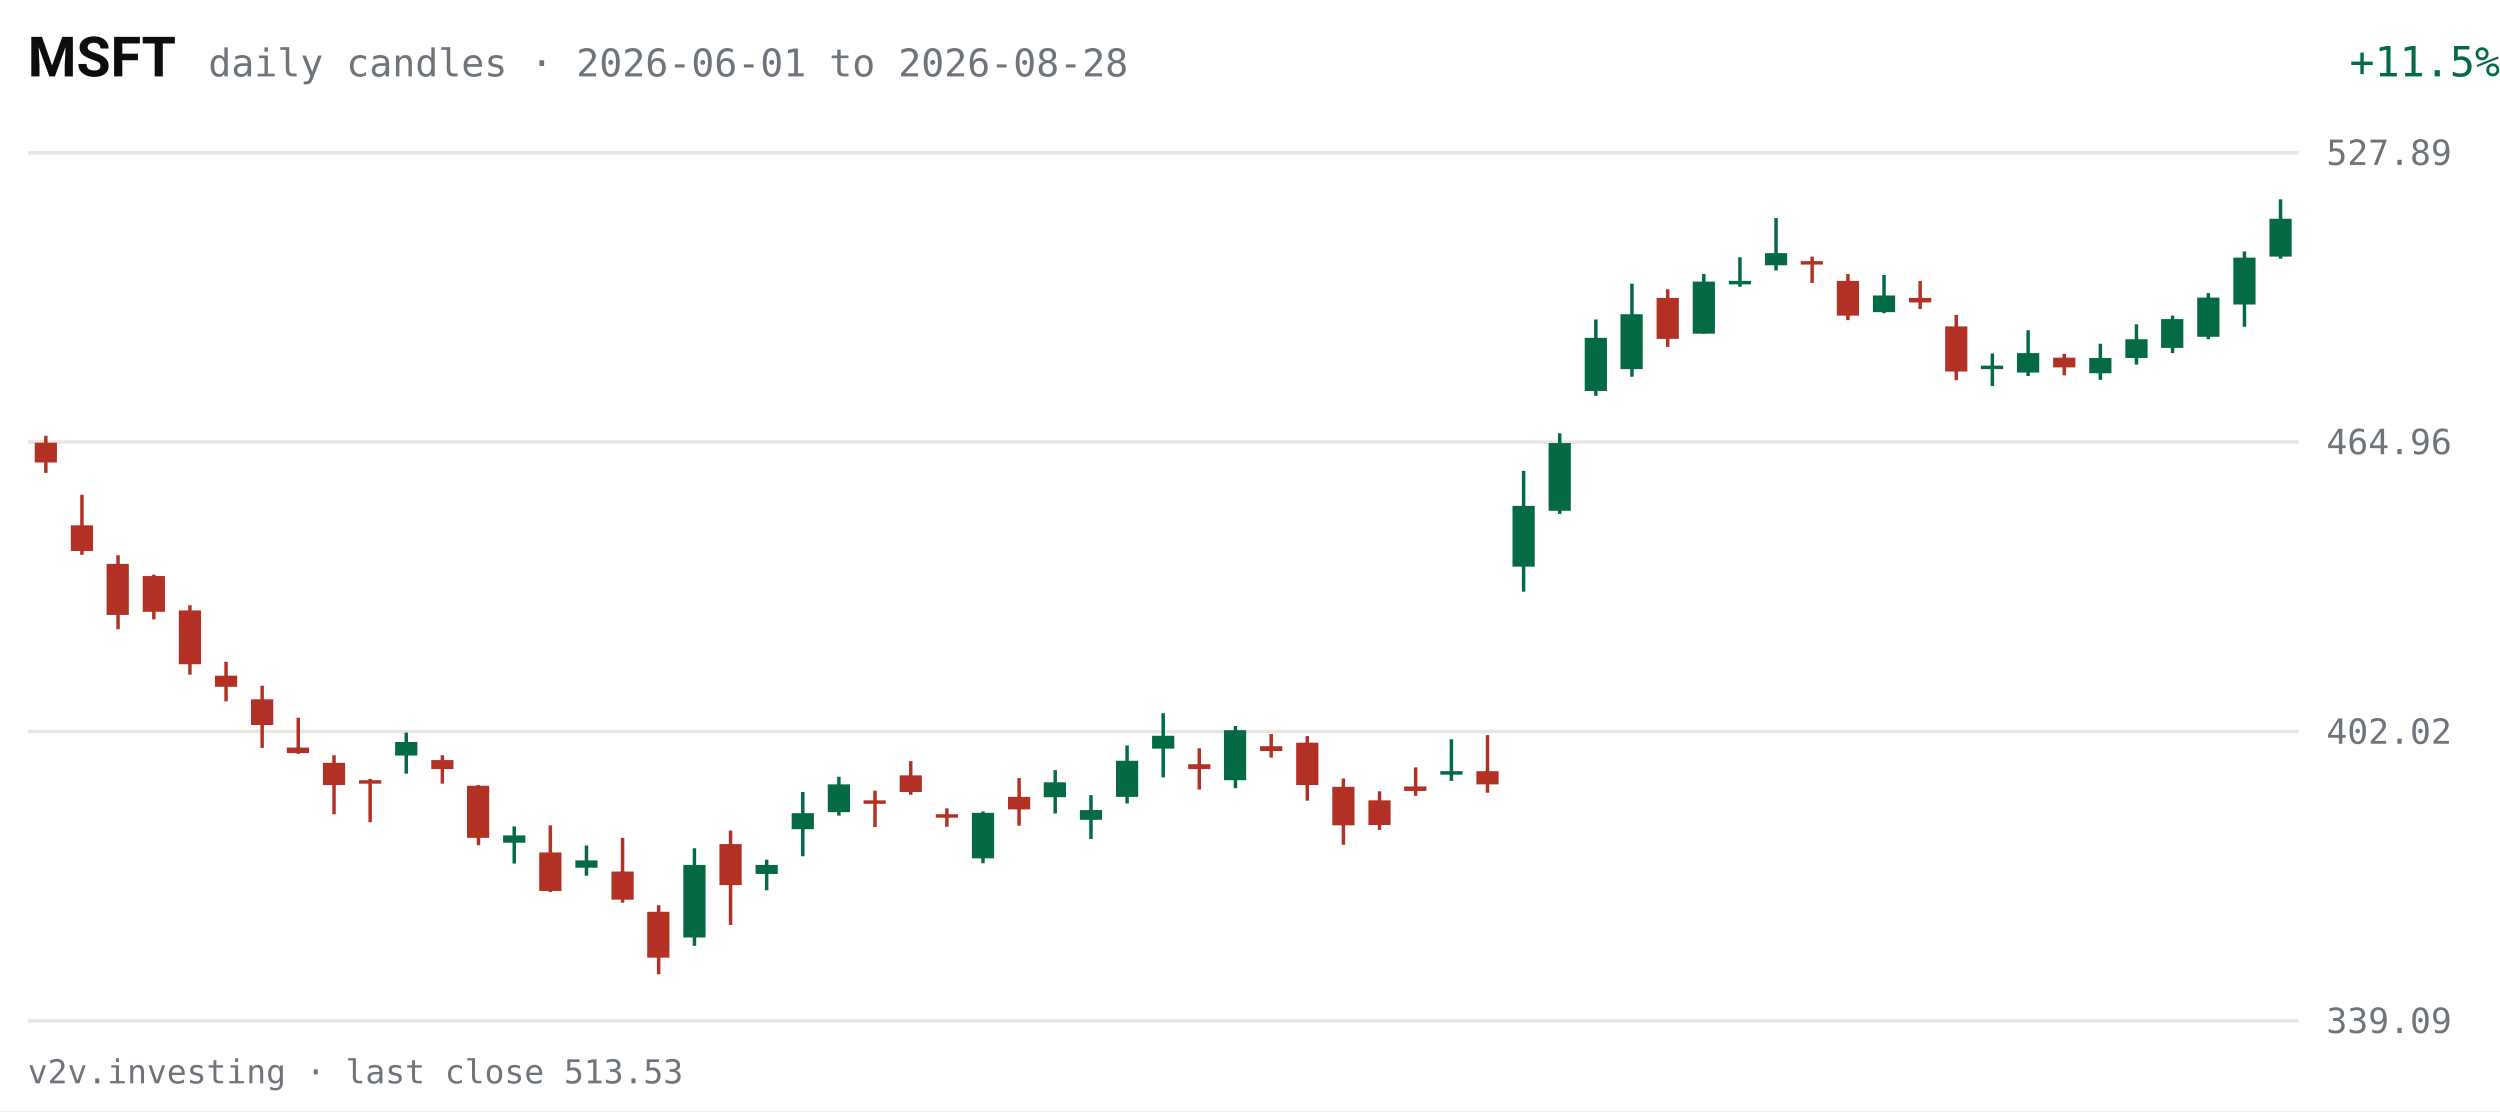
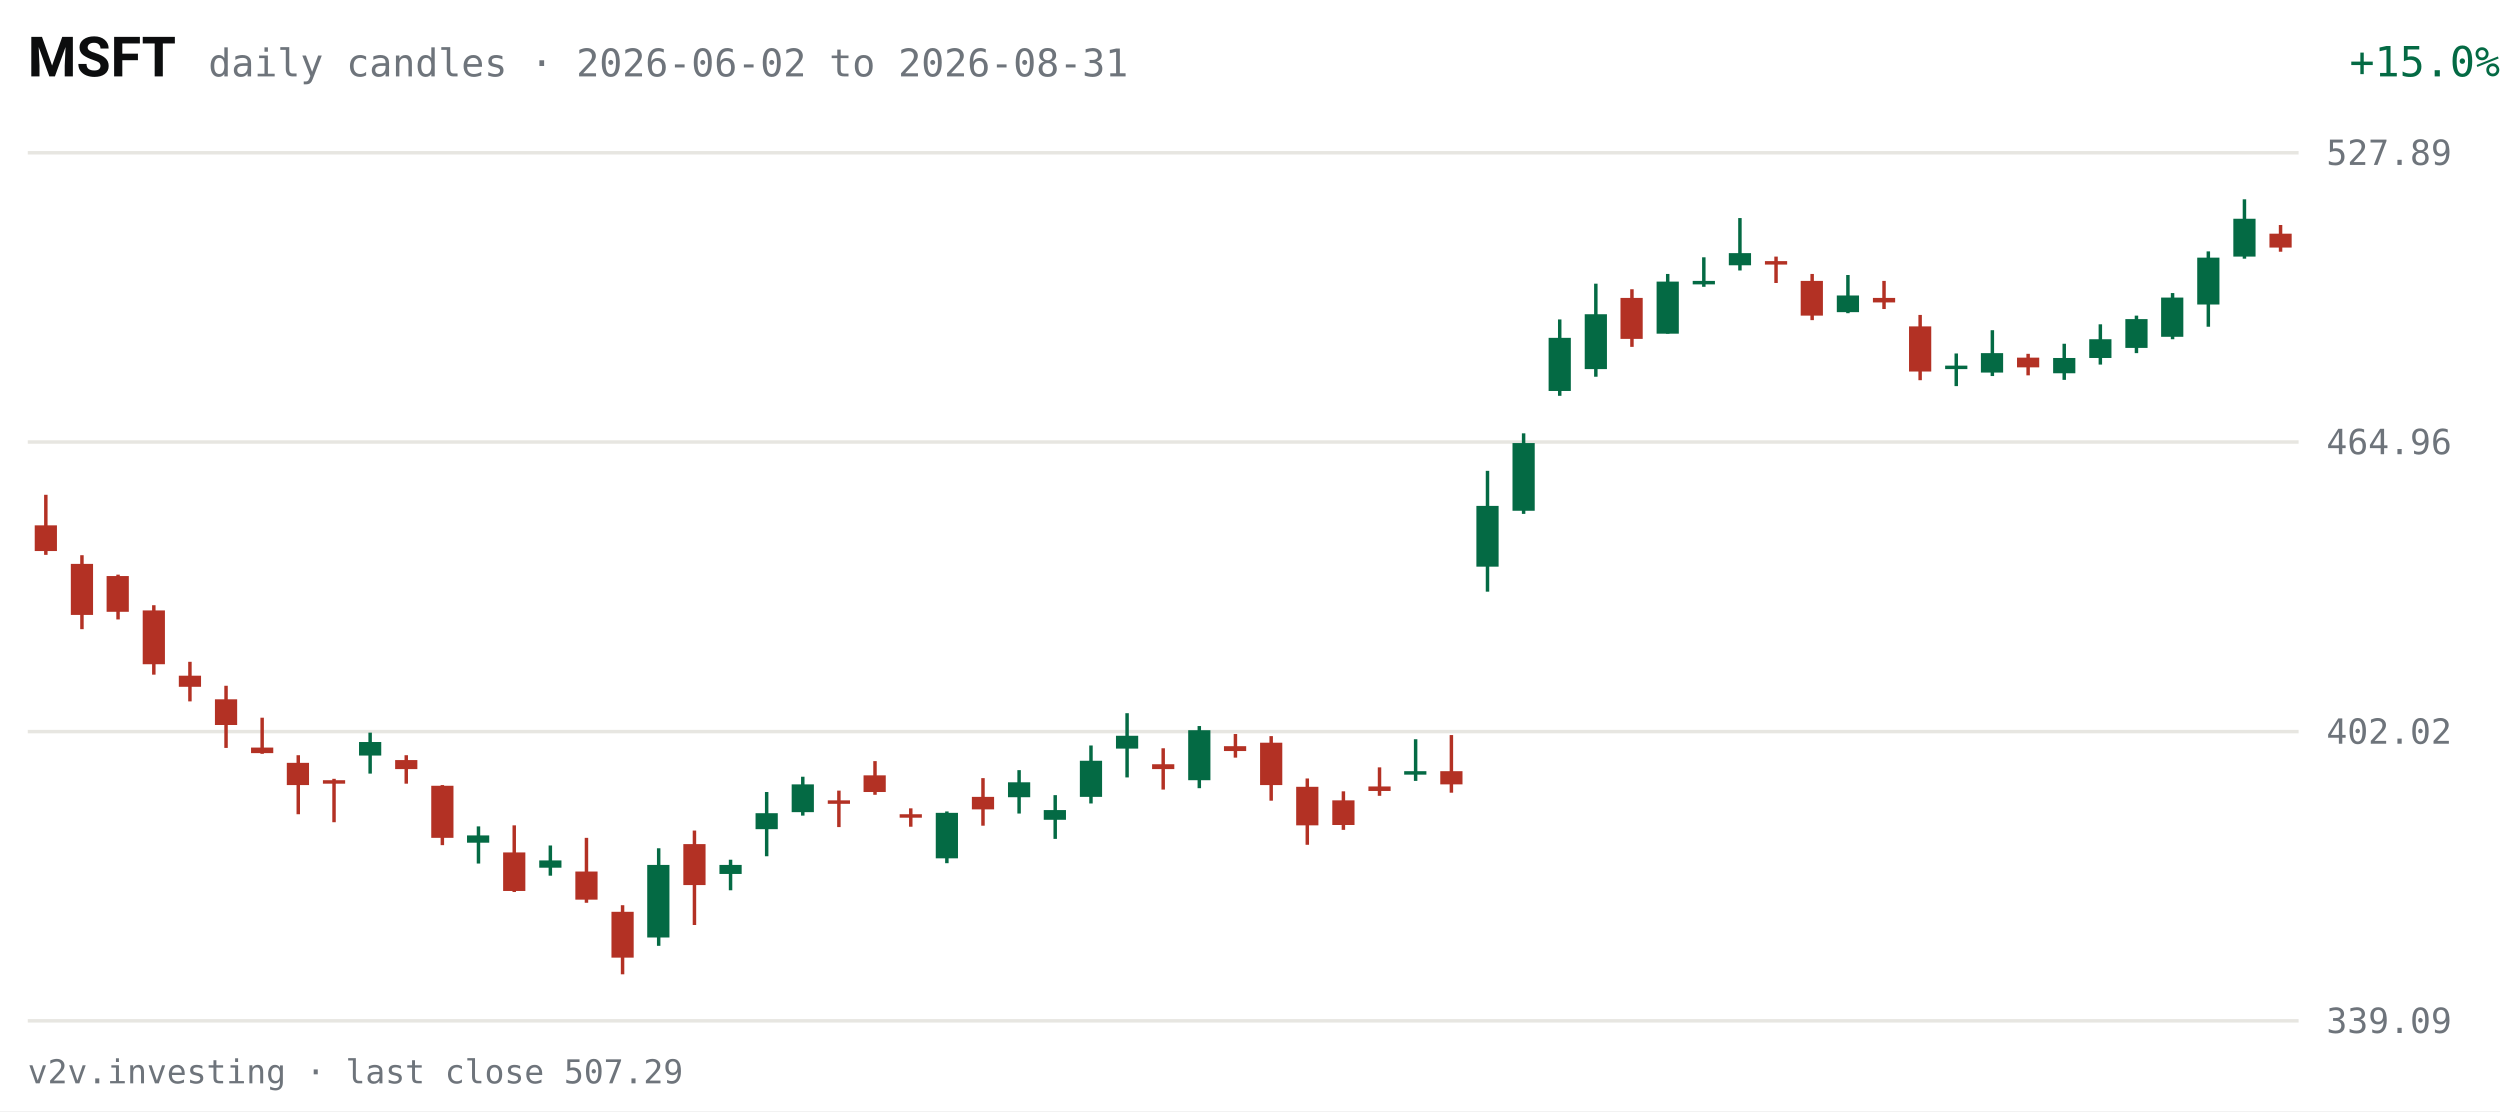
<svg xmlns="http://www.w3.org/2000/svg" viewBox="0 0 720 320" width="720" height="320" role="img" aria-label="MSFT daily candles, last 63 sessions">
  <rect width="720" height="320" fill="#FFFFFF" />
  <text x="8" y="22" fill="#0C0D0E" font-size="16" font-weight="600" font-family="system-ui,-apple-system,Segoe UI,Roboto,sans-serif">MSFT</text>
-   <text x="60" y="22" fill="#6E747B" font-size="11" font-family="ui-monospace,SFMono-Regular,Menlo,Consolas,monospace">daily candles · 2026-06-01 to 2026-08-28</text>
-   <text x="670" y="22" fill="#046A44" font-size="12" text-anchor="end" font-family="ui-monospace,SFMono-Regular,Menlo,Consolas,monospace" transform="translate(50,0)">+11.5%</text>
+   <text x="60" y="22" fill="#6E747B" font-size="11" font-family="ui-monospace,SFMono-Regular,Menlo,Consolas,monospace">daily candles · 2026-06-02 to 2026-08-31</text>
+   <text x="670" y="22" fill="#046A44" font-size="12" text-anchor="end" font-family="ui-monospace,SFMono-Regular,Menlo,Consolas,monospace" transform="translate(50,0)">+15.0%</text>
  <g font-family="ui-monospace,SFMono-Regular,Menlo,Consolas,monospace">
    <line x1="8" y1="294.0" x2="662" y2="294.0" stroke="#E7E6E1" stroke-width="1" />
    <text x="670" y="297.5" fill="#6E747B" font-size="10">339.09</text>
    <line x1="8" y1="210.7" x2="662" y2="210.7" stroke="#E7E6E1" stroke-width="1" />
    <text x="670" y="214.2" fill="#6E747B" font-size="10">402.02</text>
    <line x1="8" y1="127.3" x2="662" y2="127.3" stroke="#E7E6E1" stroke-width="1" />
    <text x="670" y="130.8" fill="#6E747B" font-size="10">464.96</text>
    <line x1="8" y1="44.0" x2="662" y2="44.0" stroke="#E7E6E1" stroke-width="1" />
    <text x="670" y="47.5" fill="#6E747B" font-size="10">527.89</text>
-     <line x1="13.2" y1="125.5" x2="13.2" y2="136.2" stroke="#B33124" stroke-width="1" />
-     <rect x="10.0" y="127.5" width="6.4" height="5.7" fill="#B33124" />
-     <line x1="23.6" y1="142.5" x2="23.6" y2="159.8" stroke="#B33124" stroke-width="1" />
-     <rect x="20.4" y="151.3" width="6.4" height="7.4" fill="#B33124" />
-     <line x1="34.0" y1="159.9" x2="34.0" y2="181.2" stroke="#B33124" stroke-width="1" />
-     <rect x="30.7" y="162.4" width="6.4" height="14.7" fill="#B33124" />
-     <line x1="44.3" y1="165.5" x2="44.3" y2="178.4" stroke="#B33124" stroke-width="1" />
-     <rect x="41.1" y="165.9" width="6.4" height="10.3" fill="#B33124" />
-     <line x1="54.7" y1="174.3" x2="54.7" y2="194.3" stroke="#B33124" stroke-width="1" />
-     <rect x="51.5" y="175.8" width="6.4" height="15.5" fill="#B33124" />
-     <line x1="65.1" y1="190.6" x2="65.1" y2="202.0" stroke="#B33124" stroke-width="1" />
-     <rect x="61.9" y="194.6" width="6.4" height="3.2" fill="#B33124" />
-     <line x1="75.5" y1="197.5" x2="75.5" y2="215.4" stroke="#B33124" stroke-width="1" />
-     <rect x="72.3" y="201.4" width="6.4" height="7.4" fill="#B33124" />
-     <line x1="85.9" y1="206.7" x2="85.9" y2="217.1" stroke="#B33124" stroke-width="1" />
-     <rect x="82.6" y="215.3" width="6.4" height="1.6" fill="#B33124" />
-     <line x1="96.2" y1="217.5" x2="96.2" y2="234.5" stroke="#B33124" stroke-width="1" />
-     <rect x="93.0" y="219.7" width="6.4" height="6.4" fill="#B33124" />
-     <line x1="106.6" y1="224.3" x2="106.6" y2="236.8" stroke="#B33124" stroke-width="1" />
-     <rect x="103.4" y="224.7" width="6.4" height="1.0" fill="#B33124" />
-     <line x1="117.0" y1="211.0" x2="117.0" y2="222.8" stroke="#046A44" stroke-width="1" />
-     <rect x="113.8" y="213.7" width="6.4" height="3.9" fill="#046A44" />
-     <line x1="127.4" y1="217.5" x2="127.4" y2="225.7" stroke="#B33124" stroke-width="1" />
-     <rect x="124.2" y="218.9" width="6.4" height="2.6" fill="#B33124" />
-     <line x1="137.8" y1="226.1" x2="137.8" y2="243.4" stroke="#B33124" stroke-width="1" />
-     <rect x="134.5" y="226.3" width="6.4" height="15.0" fill="#B33124" />
-     <line x1="148.1" y1="238.0" x2="148.1" y2="248.7" stroke="#046A44" stroke-width="1" />
-     <rect x="144.9" y="240.6" width="6.4" height="2.1" fill="#046A44" />
-     <line x1="158.5" y1="237.7" x2="158.5" y2="256.9" stroke="#B33124" stroke-width="1" />
-     <rect x="155.3" y="245.5" width="6.4" height="11.1" fill="#B33124" />
-     <line x1="168.9" y1="243.5" x2="168.9" y2="252.2" stroke="#046A44" stroke-width="1" />
-     <rect x="165.7" y="247.8" width="6.4" height="2.1" fill="#046A44" />
-     <line x1="179.3" y1="241.3" x2="179.3" y2="260.0" stroke="#B33124" stroke-width="1" />
-     <rect x="176.1" y="251.0" width="6.4" height="8.1" fill="#B33124" />
-     <line x1="189.7" y1="260.7" x2="189.7" y2="280.6" stroke="#B33124" stroke-width="1" />
-     <rect x="186.4" y="262.6" width="6.4" height="13.2" fill="#B33124" />
-     <line x1="200.0" y1="244.3" x2="200.0" y2="272.4" stroke="#046A44" stroke-width="1" />
-     <rect x="196.8" y="249.1" width="6.4" height="20.9" fill="#046A44" />
-     <line x1="210.4" y1="239.2" x2="210.4" y2="266.4" stroke="#B33124" stroke-width="1" />
-     <rect x="207.2" y="243.1" width="6.4" height="11.8" fill="#B33124" />
-     <line x1="220.8" y1="247.6" x2="220.8" y2="256.4" stroke="#046A44" stroke-width="1" />
-     <rect x="217.6" y="249.1" width="6.4" height="2.6" fill="#046A44" />
-     <line x1="231.2" y1="228.1" x2="231.2" y2="246.6" stroke="#046A44" stroke-width="1" />
-     <rect x="228.0" y="234.2" width="6.4" height="4.6" fill="#046A44" />
-     <line x1="241.6" y1="223.7" x2="241.6" y2="234.9" stroke="#046A44" stroke-width="1" />
-     <rect x="238.4" y="225.9" width="6.4" height="8.0" fill="#046A44" />
-     <line x1="252.0" y1="227.7" x2="252.0" y2="238.2" stroke="#B33124" stroke-width="1" />
-     <rect x="248.7" y="230.5" width="6.4" height="1.0" fill="#B33124" />
-     <line x1="262.3" y1="219.2" x2="262.3" y2="228.9" stroke="#B33124" stroke-width="1" />
-     <rect x="259.1" y="223.3" width="6.4" height="4.8" fill="#B33124" />
-     <line x1="272.7" y1="232.8" x2="272.7" y2="238.1" stroke="#B33124" stroke-width="1" />
-     <rect x="269.5" y="234.5" width="6.4" height="1.0" fill="#B33124" />
-     <line x1="283.1" y1="233.7" x2="283.1" y2="248.6" stroke="#046A44" stroke-width="1" />
-     <rect x="279.9" y="234.1" width="6.4" height="13.1" fill="#046A44" />
-     <line x1="293.5" y1="224.1" x2="293.5" y2="237.8" stroke="#B33124" stroke-width="1" />
-     <rect x="290.3" y="229.5" width="6.4" height="3.6" fill="#B33124" />
-     <line x1="303.9" y1="221.8" x2="303.9" y2="234.3" stroke="#046A44" stroke-width="1" />
-     <rect x="300.6" y="225.3" width="6.4" height="4.3" fill="#046A44" />
-     <line x1="314.2" y1="229.0" x2="314.2" y2="241.6" stroke="#046A44" stroke-width="1" />
-     <rect x="311.0" y="233.3" width="6.4" height="2.8" fill="#046A44" />
-     <line x1="324.6" y1="214.7" x2="324.6" y2="231.4" stroke="#046A44" stroke-width="1" />
-     <rect x="321.4" y="219.1" width="6.4" height="10.4" fill="#046A44" />
-     <line x1="335.0" y1="205.4" x2="335.0" y2="223.9" stroke="#046A44" stroke-width="1" />
-     <rect x="331.8" y="211.9" width="6.4" height="3.7" fill="#046A44" />
-     <line x1="345.4" y1="215.5" x2="345.4" y2="227.4" stroke="#B33124" stroke-width="1" />
-     <rect x="342.2" y="220.1" width="6.4" height="1.4" fill="#B33124" />
-     <line x1="355.8" y1="209.1" x2="355.8" y2="227.0" stroke="#046A44" stroke-width="1" />
-     <rect x="352.5" y="210.3" width="6.4" height="14.4" fill="#046A44" />
-     <line x1="366.1" y1="211.4" x2="366.1" y2="218.2" stroke="#B33124" stroke-width="1" />
-     <rect x="362.9" y="214.9" width="6.4" height="1.4" fill="#B33124" />
-     <line x1="376.5" y1="212.0" x2="376.5" y2="230.6" stroke="#B33124" stroke-width="1" />
-     <rect x="373.3" y="213.9" width="6.4" height="12.2" fill="#B33124" />
-     <line x1="386.9" y1="224.2" x2="386.9" y2="243.3" stroke="#B33124" stroke-width="1" />
-     <rect x="383.7" y="226.6" width="6.4" height="11.1" fill="#B33124" />
-     <line x1="397.3" y1="227.9" x2="397.3" y2="239.0" stroke="#B33124" stroke-width="1" />
-     <rect x="394.1" y="230.5" width="6.4" height="7.1" fill="#B33124" />
-     <line x1="407.7" y1="221.0" x2="407.7" y2="229.2" stroke="#B33124" stroke-width="1" />
-     <rect x="404.4" y="226.5" width="6.4" height="1.3" fill="#B33124" />
-     <line x1="418.0" y1="212.9" x2="418.0" y2="224.9" stroke="#046A44" stroke-width="1" />
-     <rect x="414.8" y="222.1" width="6.4" height="1.0" fill="#046A44" />
-     <line x1="428.4" y1="211.7" x2="428.4" y2="228.3" stroke="#B33124" stroke-width="1" />
-     <rect x="425.2" y="222.1" width="6.4" height="3.8" fill="#B33124" />
-     <line x1="438.8" y1="135.6" x2="438.8" y2="170.4" stroke="#046A44" stroke-width="1" />
-     <rect x="435.6" y="145.7" width="6.4" height="17.5" fill="#046A44" />
-     <line x1="449.2" y1="124.8" x2="449.2" y2="148.0" stroke="#046A44" stroke-width="1" />
-     <rect x="446.0" y="127.6" width="6.4" height="19.5" fill="#046A44" />
-     <line x1="459.6" y1="92.0" x2="459.6" y2="114.0" stroke="#046A44" stroke-width="1" />
-     <rect x="456.4" y="97.3" width="6.4" height="15.3" fill="#046A44" />
-     <line x1="470.0" y1="81.7" x2="470.0" y2="108.5" stroke="#046A44" stroke-width="1" />
-     <rect x="466.7" y="90.5" width="6.4" height="15.8" fill="#046A44" />
-     <line x1="480.3" y1="83.3" x2="480.3" y2="99.9" stroke="#B33124" stroke-width="1" />
-     <rect x="477.1" y="85.8" width="6.4" height="11.8" fill="#B33124" />
-     <line x1="490.7" y1="78.9" x2="490.7" y2="96.1" stroke="#046A44" stroke-width="1" />
-     <rect x="487.5" y="81.1" width="6.4" height="15.0" fill="#046A44" />
-     <line x1="501.1" y1="74.1" x2="501.1" y2="82.6" stroke="#046A44" stroke-width="1" />
-     <rect x="497.9" y="80.9" width="6.4" height="1.0" fill="#046A44" />
-     <line x1="511.5" y1="62.8" x2="511.5" y2="77.9" stroke="#046A44" stroke-width="1" />
-     <rect x="508.3" y="72.9" width="6.4" height="3.5" fill="#046A44" />
-     <line x1="521.9" y1="73.9" x2="521.9" y2="81.5" stroke="#B33124" stroke-width="1" />
-     <rect x="518.6" y="75.2" width="6.4" height="1.0" fill="#B33124" />
-     <line x1="532.2" y1="78.9" x2="532.2" y2="92.2" stroke="#B33124" stroke-width="1" />
-     <rect x="529.0" y="80.9" width="6.4" height="10.0" fill="#B33124" />
-     <line x1="542.6" y1="79.2" x2="542.6" y2="90.2" stroke="#046A44" stroke-width="1" />
-     <rect x="539.4" y="85.1" width="6.4" height="4.8" fill="#046A44" />
-     <line x1="553.0" y1="80.9" x2="553.0" y2="89.0" stroke="#B33124" stroke-width="1" />
-     <rect x="549.8" y="85.8" width="6.4" height="1.3" fill="#B33124" />
-     <line x1="563.4" y1="90.7" x2="563.4" y2="109.5" stroke="#B33124" stroke-width="1" />
-     <rect x="560.2" y="94.0" width="6.4" height="13.0" fill="#B33124" />
-     <line x1="573.8" y1="101.8" x2="573.8" y2="111.2" stroke="#046A44" stroke-width="1" />
-     <rect x="570.5" y="105.3" width="6.4" height="1.0" fill="#046A44" />
-     <line x1="584.1" y1="95.1" x2="584.1" y2="108.3" stroke="#046A44" stroke-width="1" />
-     <rect x="580.9" y="101.7" width="6.4" height="5.6" fill="#046A44" />
-     <line x1="594.5" y1="101.9" x2="594.5" y2="108.1" stroke="#B33124" stroke-width="1" />
-     <rect x="591.3" y="103.0" width="6.4" height="2.8" fill="#B33124" />
-     <line x1="604.9" y1="99.0" x2="604.9" y2="109.4" stroke="#046A44" stroke-width="1" />
-     <rect x="601.7" y="103.1" width="6.4" height="4.4" fill="#046A44" />
-     <line x1="615.3" y1="93.4" x2="615.3" y2="105.0" stroke="#046A44" stroke-width="1" />
-     <rect x="612.1" y="97.7" width="6.4" height="5.4" fill="#046A44" />
-     <line x1="625.7" y1="90.9" x2="625.7" y2="101.7" stroke="#046A44" stroke-width="1" />
-     <rect x="622.4" y="91.9" width="6.4" height="8.3" fill="#046A44" />
-     <line x1="636.0" y1="84.4" x2="636.0" y2="97.7" stroke="#046A44" stroke-width="1" />
-     <rect x="632.8" y="85.7" width="6.4" height="11.3" fill="#046A44" />
-     <line x1="646.4" y1="72.4" x2="646.4" y2="94.1" stroke="#046A44" stroke-width="1" />
-     <rect x="643.2" y="74.2" width="6.4" height="13.5" fill="#046A44" />
-     <line x1="656.8" y1="57.4" x2="656.8" y2="74.5" stroke="#046A44" stroke-width="1" />
-     <rect x="653.6" y="63.0" width="6.4" height="10.9" fill="#046A44" />
+     <line x1="13.2" y1="142.5" x2="13.2" y2="159.8" stroke="#B33124" stroke-width="1" />
+     <rect x="10.0" y="151.3" width="6.4" height="7.4" fill="#B33124" />
+     <line x1="23.6" y1="159.9" x2="23.6" y2="181.2" stroke="#B33124" stroke-width="1" />
+     <rect x="20.4" y="162.4" width="6.4" height="14.7" fill="#B33124" />
+     <line x1="34.0" y1="165.5" x2="34.0" y2="178.4" stroke="#B33124" stroke-width="1" />
+     <rect x="30.7" y="165.9" width="6.4" height="10.3" fill="#B33124" />
+     <line x1="44.3" y1="174.3" x2="44.3" y2="194.3" stroke="#B33124" stroke-width="1" />
+     <rect x="41.1" y="175.8" width="6.4" height="15.5" fill="#B33124" />
+     <line x1="54.7" y1="190.6" x2="54.7" y2="202.0" stroke="#B33124" stroke-width="1" />
+     <rect x="51.5" y="194.6" width="6.4" height="3.2" fill="#B33124" />
+     <line x1="65.1" y1="197.5" x2="65.1" y2="215.4" stroke="#B33124" stroke-width="1" />
+     <rect x="61.9" y="201.4" width="6.4" height="7.4" fill="#B33124" />
+     <line x1="75.5" y1="206.7" x2="75.5" y2="217.1" stroke="#B33124" stroke-width="1" />
+     <rect x="72.3" y="215.3" width="6.4" height="1.6" fill="#B33124" />
+     <line x1="85.9" y1="217.5" x2="85.9" y2="234.5" stroke="#B33124" stroke-width="1" />
+     <rect x="82.6" y="219.7" width="6.4" height="6.4" fill="#B33124" />
+     <line x1="96.2" y1="224.3" x2="96.2" y2="236.8" stroke="#B33124" stroke-width="1" />
+     <rect x="93.0" y="224.7" width="6.4" height="1.0" fill="#B33124" />
+     <line x1="106.6" y1="211.0" x2="106.6" y2="222.8" stroke="#046A44" stroke-width="1" />
+     <rect x="103.4" y="213.7" width="6.4" height="3.9" fill="#046A44" />
+     <line x1="117.0" y1="217.5" x2="117.0" y2="225.7" stroke="#B33124" stroke-width="1" />
+     <rect x="113.8" y="218.9" width="6.4" height="2.6" fill="#B33124" />
+     <line x1="127.4" y1="226.1" x2="127.4" y2="243.4" stroke="#B33124" stroke-width="1" />
+     <rect x="124.2" y="226.3" width="6.4" height="15.0" fill="#B33124" />
+     <line x1="137.8" y1="238.0" x2="137.8" y2="248.7" stroke="#046A44" stroke-width="1" />
+     <rect x="134.5" y="240.6" width="6.4" height="2.1" fill="#046A44" />
+     <line x1="148.1" y1="237.7" x2="148.1" y2="256.9" stroke="#B33124" stroke-width="1" />
+     <rect x="144.9" y="245.5" width="6.4" height="11.1" fill="#B33124" />
+     <line x1="158.5" y1="243.5" x2="158.5" y2="252.2" stroke="#046A44" stroke-width="1" />
+     <rect x="155.3" y="247.8" width="6.4" height="2.1" fill="#046A44" />
+     <line x1="168.9" y1="241.3" x2="168.9" y2="260.0" stroke="#B33124" stroke-width="1" />
+     <rect x="165.7" y="251.0" width="6.4" height="8.1" fill="#B33124" />
+     <line x1="179.3" y1="260.7" x2="179.3" y2="280.6" stroke="#B33124" stroke-width="1" />
+     <rect x="176.1" y="262.6" width="6.4" height="13.2" fill="#B33124" />
+     <line x1="189.7" y1="244.3" x2="189.7" y2="272.4" stroke="#046A44" stroke-width="1" />
+     <rect x="186.4" y="249.1" width="6.4" height="20.9" fill="#046A44" />
+     <line x1="200.0" y1="239.2" x2="200.0" y2="266.4" stroke="#B33124" stroke-width="1" />
+     <rect x="196.8" y="243.1" width="6.4" height="11.8" fill="#B33124" />
+     <line x1="210.4" y1="247.6" x2="210.4" y2="256.4" stroke="#046A44" stroke-width="1" />
+     <rect x="207.2" y="249.1" width="6.4" height="2.6" fill="#046A44" />
+     <line x1="220.8" y1="228.1" x2="220.8" y2="246.6" stroke="#046A44" stroke-width="1" />
+     <rect x="217.6" y="234.2" width="6.4" height="4.6" fill="#046A44" />
+     <line x1="231.2" y1="223.7" x2="231.2" y2="234.9" stroke="#046A44" stroke-width="1" />
+     <rect x="228.0" y="225.9" width="6.4" height="8.0" fill="#046A44" />
+     <line x1="241.6" y1="227.7" x2="241.6" y2="238.2" stroke="#B33124" stroke-width="1" />
+     <rect x="238.4" y="230.5" width="6.4" height="1.0" fill="#B33124" />
+     <line x1="252.0" y1="219.2" x2="252.0" y2="228.9" stroke="#B33124" stroke-width="1" />
+     <rect x="248.7" y="223.3" width="6.4" height="4.8" fill="#B33124" />
+     <line x1="262.3" y1="232.8" x2="262.3" y2="238.1" stroke="#B33124" stroke-width="1" />
+     <rect x="259.1" y="234.5" width="6.4" height="1.0" fill="#B33124" />
+     <line x1="272.7" y1="233.7" x2="272.7" y2="248.6" stroke="#046A44" stroke-width="1" />
+     <rect x="269.5" y="234.1" width="6.4" height="13.1" fill="#046A44" />
+     <line x1="283.1" y1="224.1" x2="283.1" y2="237.8" stroke="#B33124" stroke-width="1" />
+     <rect x="279.9" y="229.5" width="6.4" height="3.6" fill="#B33124" />
+     <line x1="293.5" y1="221.8" x2="293.5" y2="234.3" stroke="#046A44" stroke-width="1" />
+     <rect x="290.3" y="225.3" width="6.4" height="4.3" fill="#046A44" />
+     <line x1="303.9" y1="229.0" x2="303.9" y2="241.6" stroke="#046A44" stroke-width="1" />
+     <rect x="300.6" y="233.3" width="6.4" height="2.8" fill="#046A44" />
+     <line x1="314.2" y1="214.7" x2="314.2" y2="231.4" stroke="#046A44" stroke-width="1" />
+     <rect x="311.0" y="219.1" width="6.4" height="10.4" fill="#046A44" />
+     <line x1="324.6" y1="205.4" x2="324.6" y2="223.9" stroke="#046A44" stroke-width="1" />
+     <rect x="321.4" y="211.9" width="6.4" height="3.7" fill="#046A44" />
+     <line x1="335.0" y1="215.5" x2="335.0" y2="227.4" stroke="#B33124" stroke-width="1" />
+     <rect x="331.8" y="220.1" width="6.4" height="1.4" fill="#B33124" />
+     <line x1="345.4" y1="209.1" x2="345.4" y2="227.0" stroke="#046A44" stroke-width="1" />
+     <rect x="342.2" y="210.3" width="6.4" height="14.4" fill="#046A44" />
+     <line x1="355.8" y1="211.4" x2="355.8" y2="218.2" stroke="#B33124" stroke-width="1" />
+     <rect x="352.5" y="214.9" width="6.4" height="1.4" fill="#B33124" />
+     <line x1="366.1" y1="212.0" x2="366.1" y2="230.6" stroke="#B33124" stroke-width="1" />
+     <rect x="362.9" y="213.9" width="6.4" height="12.2" fill="#B33124" />
+     <line x1="376.5" y1="224.2" x2="376.5" y2="243.3" stroke="#B33124" stroke-width="1" />
+     <rect x="373.3" y="226.6" width="6.4" height="11.1" fill="#B33124" />
+     <line x1="386.9" y1="227.9" x2="386.9" y2="239.0" stroke="#B33124" stroke-width="1" />
+     <rect x="383.7" y="230.5" width="6.4" height="7.1" fill="#B33124" />
+     <line x1="397.3" y1="221.0" x2="397.3" y2="229.2" stroke="#B33124" stroke-width="1" />
+     <rect x="394.1" y="226.5" width="6.4" height="1.3" fill="#B33124" />
+     <line x1="407.7" y1="212.9" x2="407.7" y2="224.9" stroke="#046A44" stroke-width="1" />
+     <rect x="404.4" y="222.1" width="6.4" height="1.0" fill="#046A44" />
+     <line x1="418.0" y1="211.7" x2="418.0" y2="228.3" stroke="#B33124" stroke-width="1" />
+     <rect x="414.8" y="222.1" width="6.4" height="3.8" fill="#B33124" />
+     <line x1="428.4" y1="135.6" x2="428.4" y2="170.4" stroke="#046A44" stroke-width="1" />
+     <rect x="425.2" y="145.7" width="6.4" height="17.5" fill="#046A44" />
+     <line x1="438.8" y1="124.8" x2="438.8" y2="148.0" stroke="#046A44" stroke-width="1" />
+     <rect x="435.6" y="127.6" width="6.4" height="19.5" fill="#046A44" />
+     <line x1="449.2" y1="92.0" x2="449.2" y2="114.0" stroke="#046A44" stroke-width="1" />
+     <rect x="446.0" y="97.3" width="6.4" height="15.3" fill="#046A44" />
+     <line x1="459.6" y1="81.7" x2="459.6" y2="108.5" stroke="#046A44" stroke-width="1" />
+     <rect x="456.4" y="90.5" width="6.4" height="15.8" fill="#046A44" />
+     <line x1="470.0" y1="83.3" x2="470.0" y2="99.9" stroke="#B33124" stroke-width="1" />
+     <rect x="466.7" y="85.8" width="6.4" height="11.8" fill="#B33124" />
+     <line x1="480.3" y1="78.9" x2="480.3" y2="96.1" stroke="#046A44" stroke-width="1" />
+     <rect x="477.1" y="81.1" width="6.4" height="15.0" fill="#046A44" />
+     <line x1="490.7" y1="74.1" x2="490.7" y2="82.6" stroke="#046A44" stroke-width="1" />
+     <rect x="487.5" y="80.9" width="6.4" height="1.0" fill="#046A44" />
+     <line x1="501.1" y1="62.8" x2="501.1" y2="77.9" stroke="#046A44" stroke-width="1" />
+     <rect x="497.9" y="72.9" width="6.4" height="3.5" fill="#046A44" />
+     <line x1="511.5" y1="73.9" x2="511.5" y2="81.5" stroke="#B33124" stroke-width="1" />
+     <rect x="508.3" y="75.2" width="6.4" height="1.0" fill="#B33124" />
+     <line x1="521.9" y1="78.9" x2="521.9" y2="92.2" stroke="#B33124" stroke-width="1" />
+     <rect x="518.6" y="80.9" width="6.4" height="10.0" fill="#B33124" />
+     <line x1="532.2" y1="79.2" x2="532.2" y2="90.2" stroke="#046A44" stroke-width="1" />
+     <rect x="529.0" y="85.1" width="6.4" height="4.8" fill="#046A44" />
+     <line x1="542.6" y1="80.9" x2="542.6" y2="89.0" stroke="#B33124" stroke-width="1" />
+     <rect x="539.4" y="85.8" width="6.4" height="1.3" fill="#B33124" />
+     <line x1="553.0" y1="90.7" x2="553.0" y2="109.5" stroke="#B33124" stroke-width="1" />
+     <rect x="549.8" y="94.0" width="6.4" height="13.0" fill="#B33124" />
+     <line x1="563.4" y1="101.8" x2="563.4" y2="111.2" stroke="#046A44" stroke-width="1" />
+     <rect x="560.2" y="105.3" width="6.4" height="1.0" fill="#046A44" />
+     <line x1="573.8" y1="95.1" x2="573.8" y2="108.3" stroke="#046A44" stroke-width="1" />
+     <rect x="570.5" y="101.7" width="6.4" height="5.6" fill="#046A44" />
+     <line x1="584.1" y1="101.9" x2="584.1" y2="108.1" stroke="#B33124" stroke-width="1" />
+     <rect x="580.9" y="103.0" width="6.4" height="2.8" fill="#B33124" />
+     <line x1="594.5" y1="99.0" x2="594.5" y2="109.4" stroke="#046A44" stroke-width="1" />
+     <rect x="591.3" y="103.1" width="6.4" height="4.4" fill="#046A44" />
+     <line x1="604.9" y1="93.4" x2="604.9" y2="105.0" stroke="#046A44" stroke-width="1" />
+     <rect x="601.7" y="97.7" width="6.4" height="5.4" fill="#046A44" />
+     <line x1="615.3" y1="90.9" x2="615.3" y2="101.7" stroke="#046A44" stroke-width="1" />
+     <rect x="612.1" y="91.9" width="6.4" height="8.3" fill="#046A44" />
+     <line x1="625.7" y1="84.4" x2="625.7" y2="97.7" stroke="#046A44" stroke-width="1" />
+     <rect x="622.4" y="85.7" width="6.4" height="11.3" fill="#046A44" />
+     <line x1="636.0" y1="72.4" x2="636.0" y2="94.1" stroke="#046A44" stroke-width="1" />
+     <rect x="632.8" y="74.2" width="6.4" height="13.5" fill="#046A44" />
+     <line x1="646.4" y1="57.4" x2="646.4" y2="74.5" stroke="#046A44" stroke-width="1" />
+     <rect x="643.2" y="63.0" width="6.4" height="10.9" fill="#046A44" />
+     <line x1="656.8" y1="64.8" x2="656.8" y2="72.5" stroke="#B33124" stroke-width="1" />
+     <rect x="653.6" y="67.3" width="6.4" height="4.0" fill="#B33124" />
  </g>
-   <text x="8" y="312" fill="#6E747B" font-size="9.5" font-family="ui-monospace,SFMono-Regular,Menlo,Consolas,monospace">v2v.investing · last close 513.53</text>
+   <text x="8" y="312" fill="#6E747B" font-size="9.5" font-family="ui-monospace,SFMono-Regular,Menlo,Consolas,monospace">v2v.investing · last close 507.29</text>
</svg>
